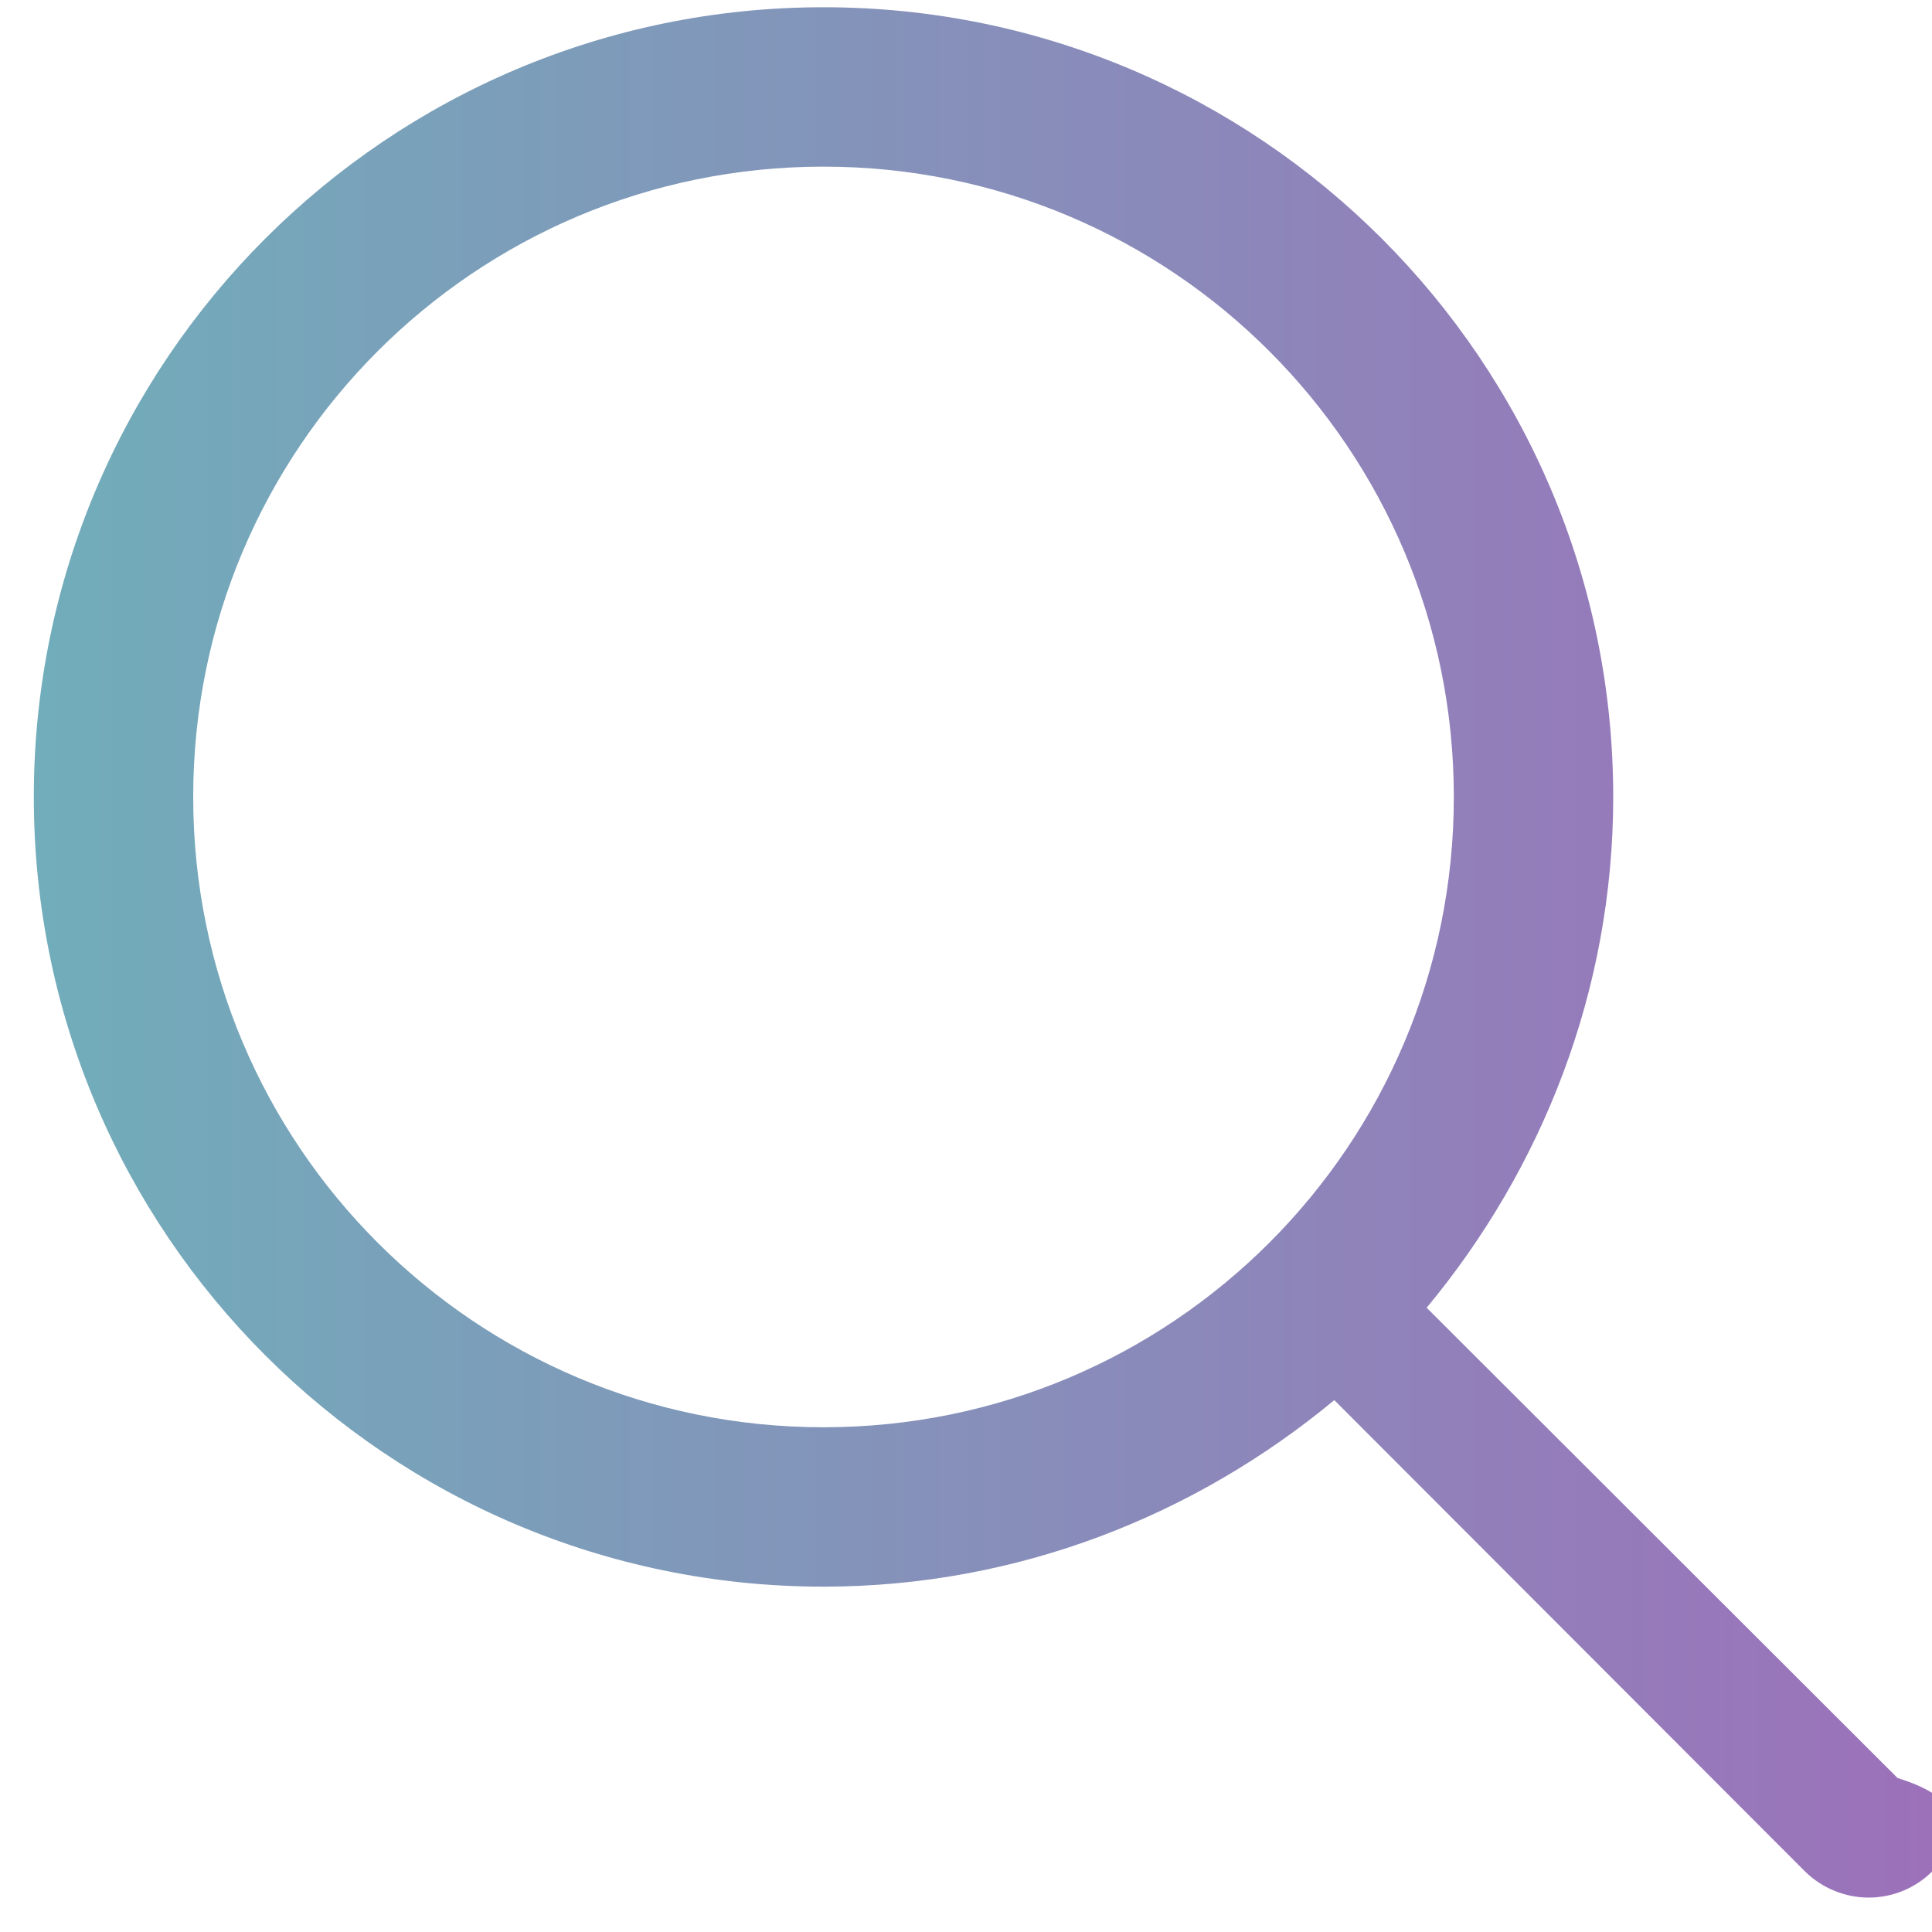
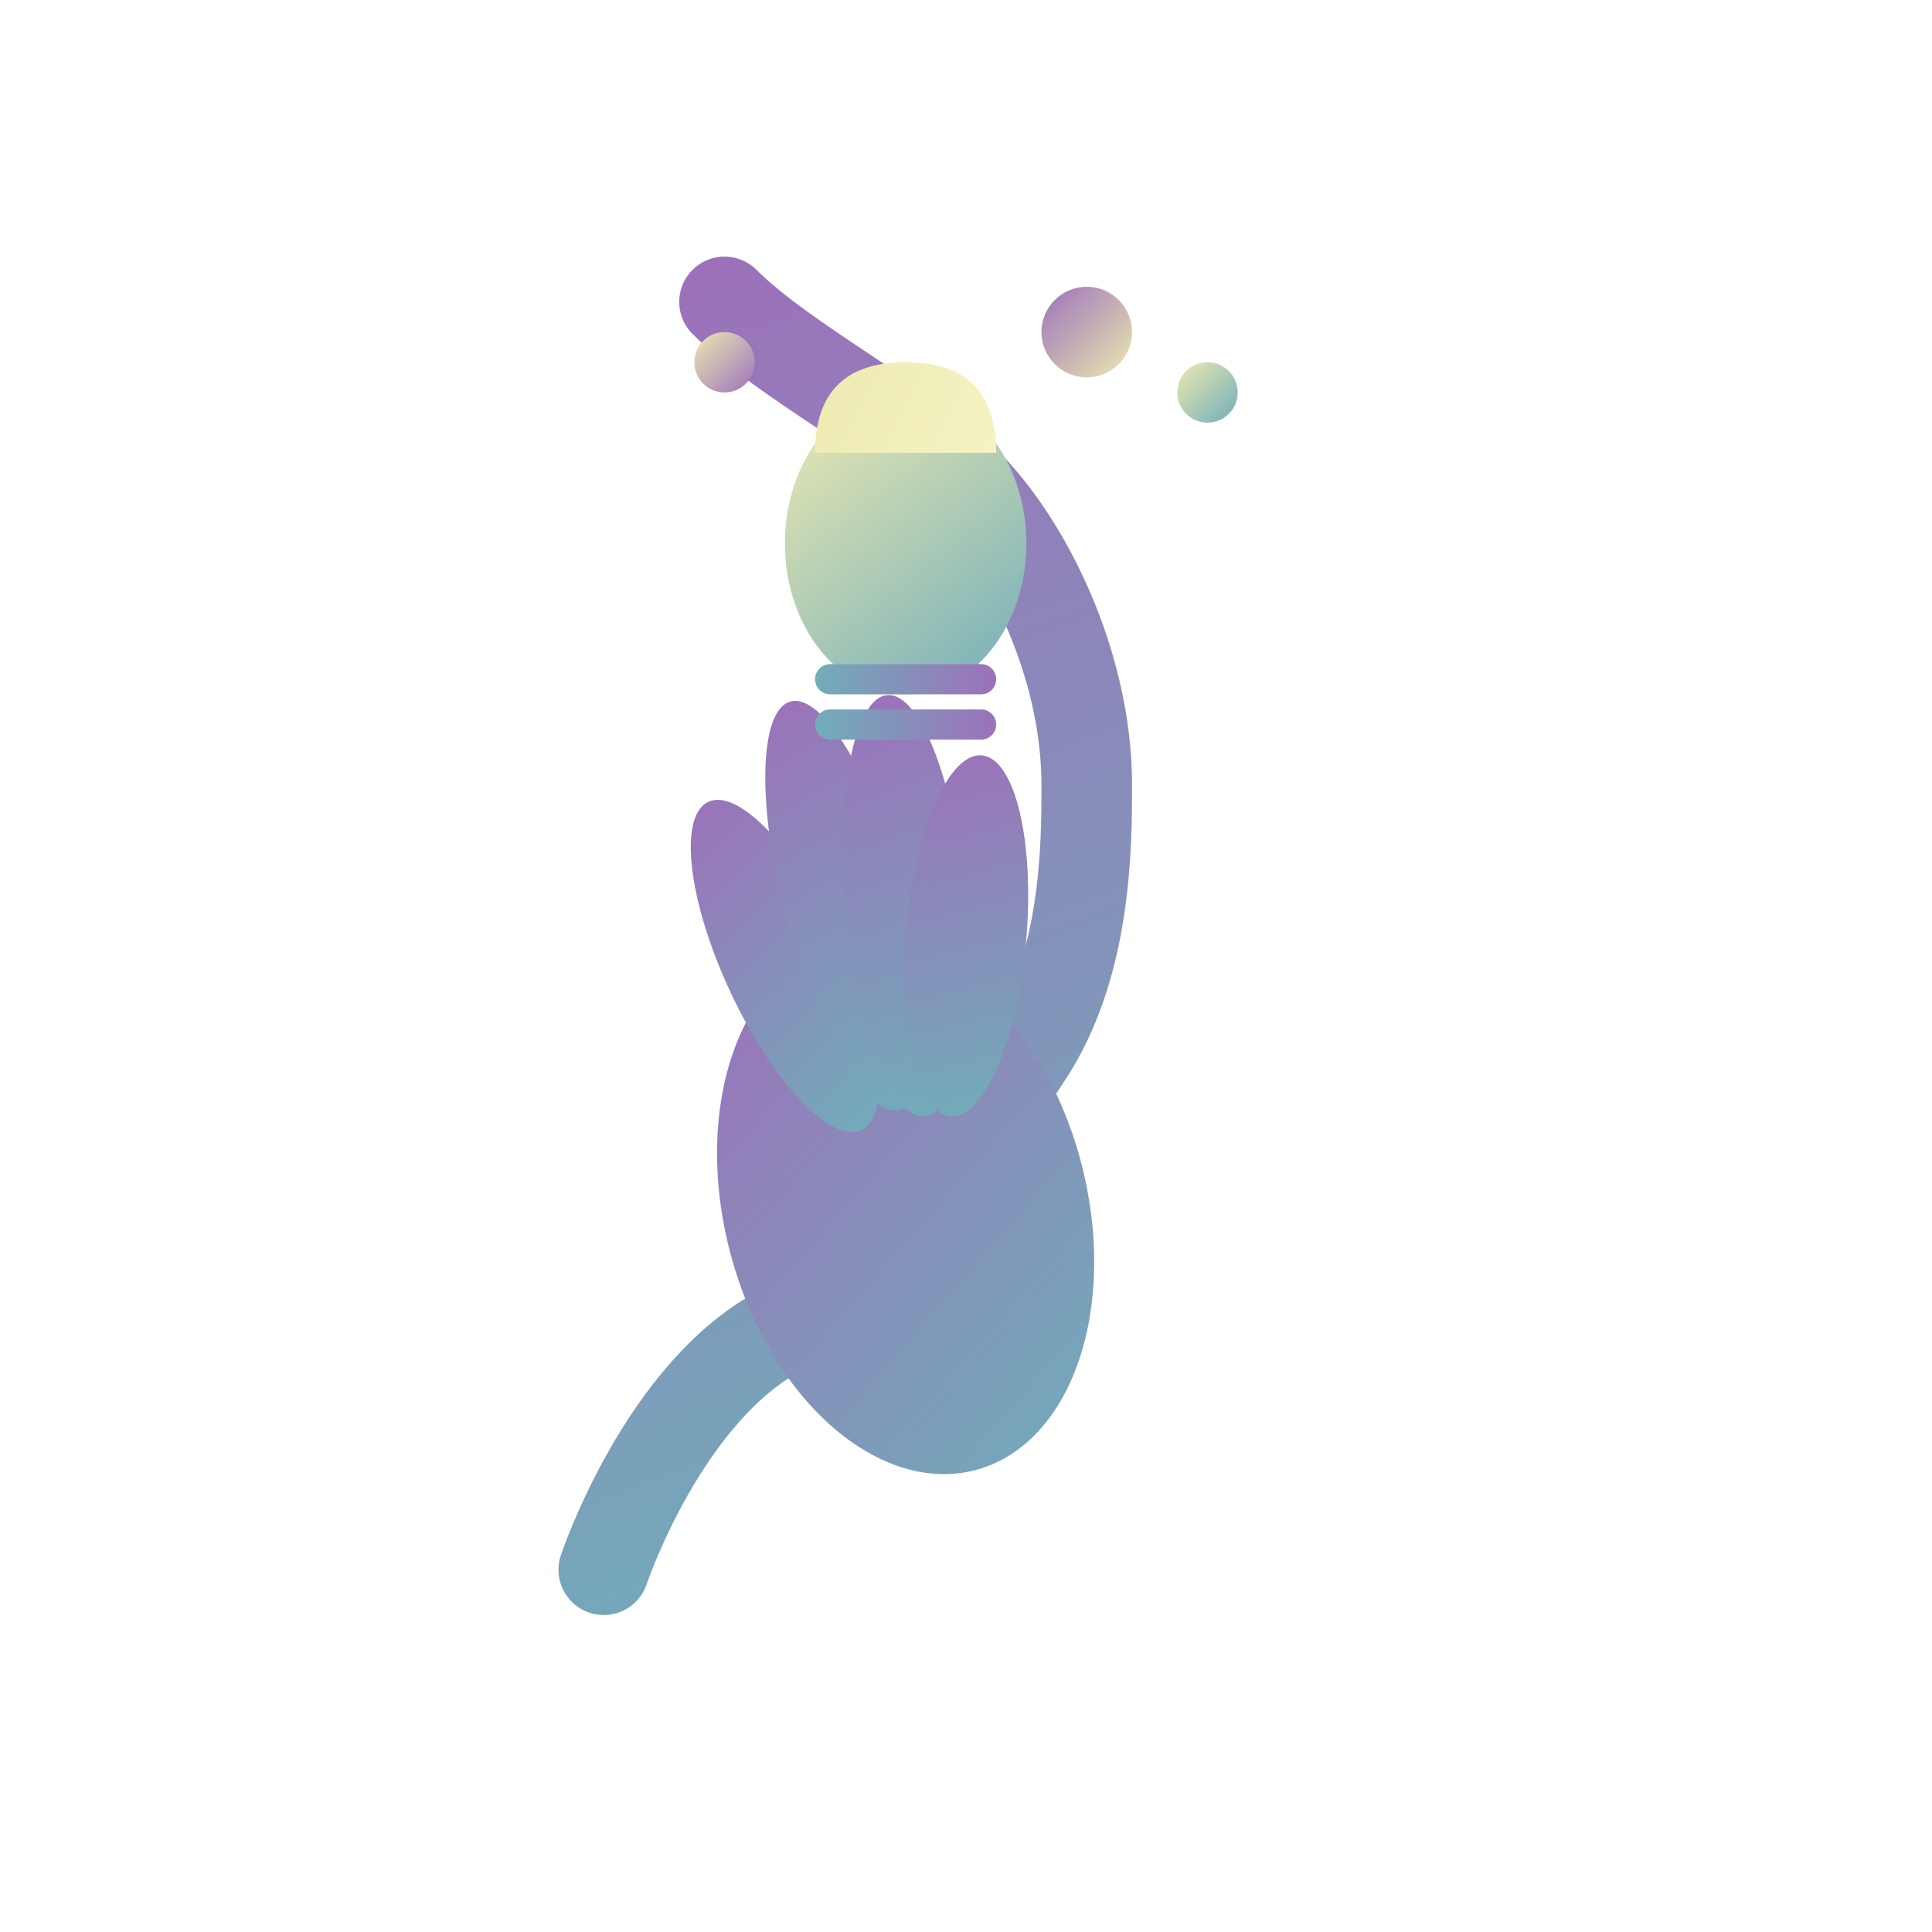
- <svg xmlns="http://www.w3.org/2000/svg" width="32" height="32" viewBox="0 0 32 32" fill="none">
-   <g>
-     <path d="M31.43 29.45L23.63 21.66C25.54 19.36 26.72 16.41 26.72 13.2C26.72 5.98 20.86 0.12 13.64 0.12C6.42 0.12 0.56 5.98 0.56 13.2C0.56 20.42 6.42 26.28 13.64 26.28C16.85 26.28 19.8 25.1 22.1 23.19L29.89 30.99C30.18 31.28 30.57 31.43 30.95 31.43C31.34 31.43 31.72 31.28 32.01 30.99C32.6 30.4 32.6 29.81 31.43 29.45ZM13.64 23.64C7.87 23.64 3.2 18.97 3.2 13.2C3.2 7.43 7.87 2.76 13.64 2.76C19.41 2.76 24.08 7.43 24.08 13.2C24.08 18.97 19.41 23.64 13.64 23.64Z" fill="url(#paint0_linear)" />
+ <svg xmlns="http://www.w3.org/2000/svg" width="64" height="64" viewBox="0 0 64 64" fill="none">
+   <path d="M20 52C20 52 22 46 26 44C30 42 32 38 34 35C36 32 36 28 36 26C36 22 34 18 32 16C30 14 26 12 24 10" stroke="url(#paint0_linear)" stroke-width="3" stroke-linecap="round" fill="none" />
+   <ellipse cx="30" cy="40" rx="6" ry="9" fill="url(#paint1_linear)" transform="rotate(-15 30 40)" />
+   <ellipse cx="26" cy="32" rx="2" ry="6" fill="url(#paint2_linear)" transform="rotate(-25 26 32)" />
+   <ellipse cx="28" cy="30" rx="2" ry="7" fill="url(#paint3_linear)" transform="rotate(-15 28 30)" />
+   <ellipse cx="30" cy="30" rx="2" ry="7" fill="url(#paint4_linear)" transform="rotate(-5 30 30)" />
+   <ellipse cx="32" cy="31" rx="2" ry="6" fill="url(#paint5_linear)" transform="rotate(5 32 31)" />
+   <g transform="translate(30, 16)">
+     <ellipse cx="0" cy="2" rx="4" ry="5" fill="url(#paint6_linear)" />
+     <path d="M-3 -1C-3 -3 -2 -4 0 -4C2 -4 3 -3 3 -1" fill="url(#paint7_linear)" />
+     <rect x="-3" y="6" width="6" height="1" rx="0.5" fill="url(#paint8_linear)" />
+     <rect x="-3" y="7.5" width="6" height="1" rx="0.5" fill="url(#paint9_linear)" />
  </g>
+   <circle cx="24" cy="12" r="1" fill="url(#paint10_linear)">
+     <animate attributeName="opacity" values="0.3;1;0.3" dur="2s" repeatCount="indefinite" />
+   </circle>
+   <circle cx="36" cy="11" r="1.5" fill="url(#paint11_linear)">
+     <animate attributeName="opacity" values="0.4;1;0.4" dur="3s" repeatCount="indefinite" />
+   </circle>
+   <circle cx="40" cy="13" r="1" fill="url(#paint12_linear)">
+     <animate attributeName="opacity" values="0.6;1;0.6" dur="2.2s" repeatCount="indefinite" />
+   </circle>
  <defs>
-     <linearGradient id="paint0_linear" x1="0.56" y1="15.77" x2="32.01" y2="15.77" gradientUnits="userSpaceOnUse">
+     <linearGradient id="paint0_linear" x1="20" y1="10" x2="36" y2="52" gradientUnits="userSpaceOnUse">
+       <stop offset="0" stop-color="#9C71BA" />
+       <stop offset="1" stop-color="#71ADBA" />
+     </linearGradient>
+     <linearGradient id="paint1_linear" x1="24" y1="31" x2="36" y2="49" gradientUnits="userSpaceOnUse">
+       <stop offset="0" stop-color="#9C71BA" />
+       <stop offset="1" stop-color="#71ADBA" />
+     </linearGradient>
+     <linearGradient id="paint2_linear" x1="24" y1="26" x2="28" y2="38" gradientUnits="userSpaceOnUse">
+       <stop offset="0" stop-color="#9C71BA" />
+       <stop offset="1" stop-color="#71ADBA" />
+     </linearGradient>
+     <linearGradient id="paint3_linear" x1="26" y1="23" x2="30" y2="37" gradientUnits="userSpaceOnUse">
+       <stop offset="0" stop-color="#9C71BA" />
+       <stop offset="1" stop-color="#71ADBA" />
+     </linearGradient>
+     <linearGradient id="paint4_linear" x1="28" y1="23" x2="32" y2="37" gradientUnits="userSpaceOnUse">
+       <stop offset="0" stop-color="#9C71BA" />
+       <stop offset="1" stop-color="#71ADBA" />
+     </linearGradient>
+     <linearGradient id="paint5_linear" x1="30" y1="25" x2="34" y2="37" gradientUnits="userSpaceOnUse">
+       <stop offset="0" stop-color="#9C71BA" />
+       <stop offset="1" stop-color="#71ADBA" />
+     </linearGradient>
+     <linearGradient id="paint6_linear" x1="-4" y1="-3" x2="4" y2="7" gradientUnits="userSpaceOnUse">
+       <stop offset="0" stop-color="#EDEAB1" />
+       <stop offset="1" stop-color="#71ADBA" />
+     </linearGradient>
+     <linearGradient id="paint7_linear" x1="-3" y1="-4" x2="3" y2="-1" gradientUnits="userSpaceOnUse">
+       <stop offset="0" stop-color="#EDEAB1" />
+       <stop offset="1" stop-color="#F5F3C4" />
+     </linearGradient>
+     <linearGradient id="paint8_linear" x1="-3" y1="6.5" x2="3" y2="6.5" gradientUnits="userSpaceOnUse">
      <stop offset="0" stop-color="#71ADBA" />
      <stop offset="1" stop-color="#9C71BA" />
    </linearGradient>
+     <linearGradient id="paint9_linear" x1="-3" y1="8" x2="3" y2="8" gradientUnits="userSpaceOnUse">
+       <stop offset="0" stop-color="#71ADBA" />
+       <stop offset="1" stop-color="#9C71BA" />
+     </linearGradient>
+     <linearGradient id="paint10_linear" x1="23" y1="11" x2="25" y2="13" gradientUnits="userSpaceOnUse">
+       <stop offset="0" stop-color="#EDEAB1" />
+       <stop offset="1" stop-color="#9C71BA" />
+     </linearGradient>
+     <linearGradient id="paint11_linear" x1="34.5" y1="9.5" x2="37.5" y2="12.5" gradientUnits="userSpaceOnUse">
+       <stop offset="0" stop-color="#9C71BA" />
+       <stop offset="1" stop-color="#EDEAB1" />
+     </linearGradient>
+     <linearGradient id="paint12_linear" x1="39" y1="12" x2="41" y2="14" gradientUnits="userSpaceOnUse">
+       <stop offset="0" stop-color="#EDEAB1" />
+       <stop offset="1" stop-color="#71ADBA" />
+     </linearGradient>
  </defs>
</svg>
